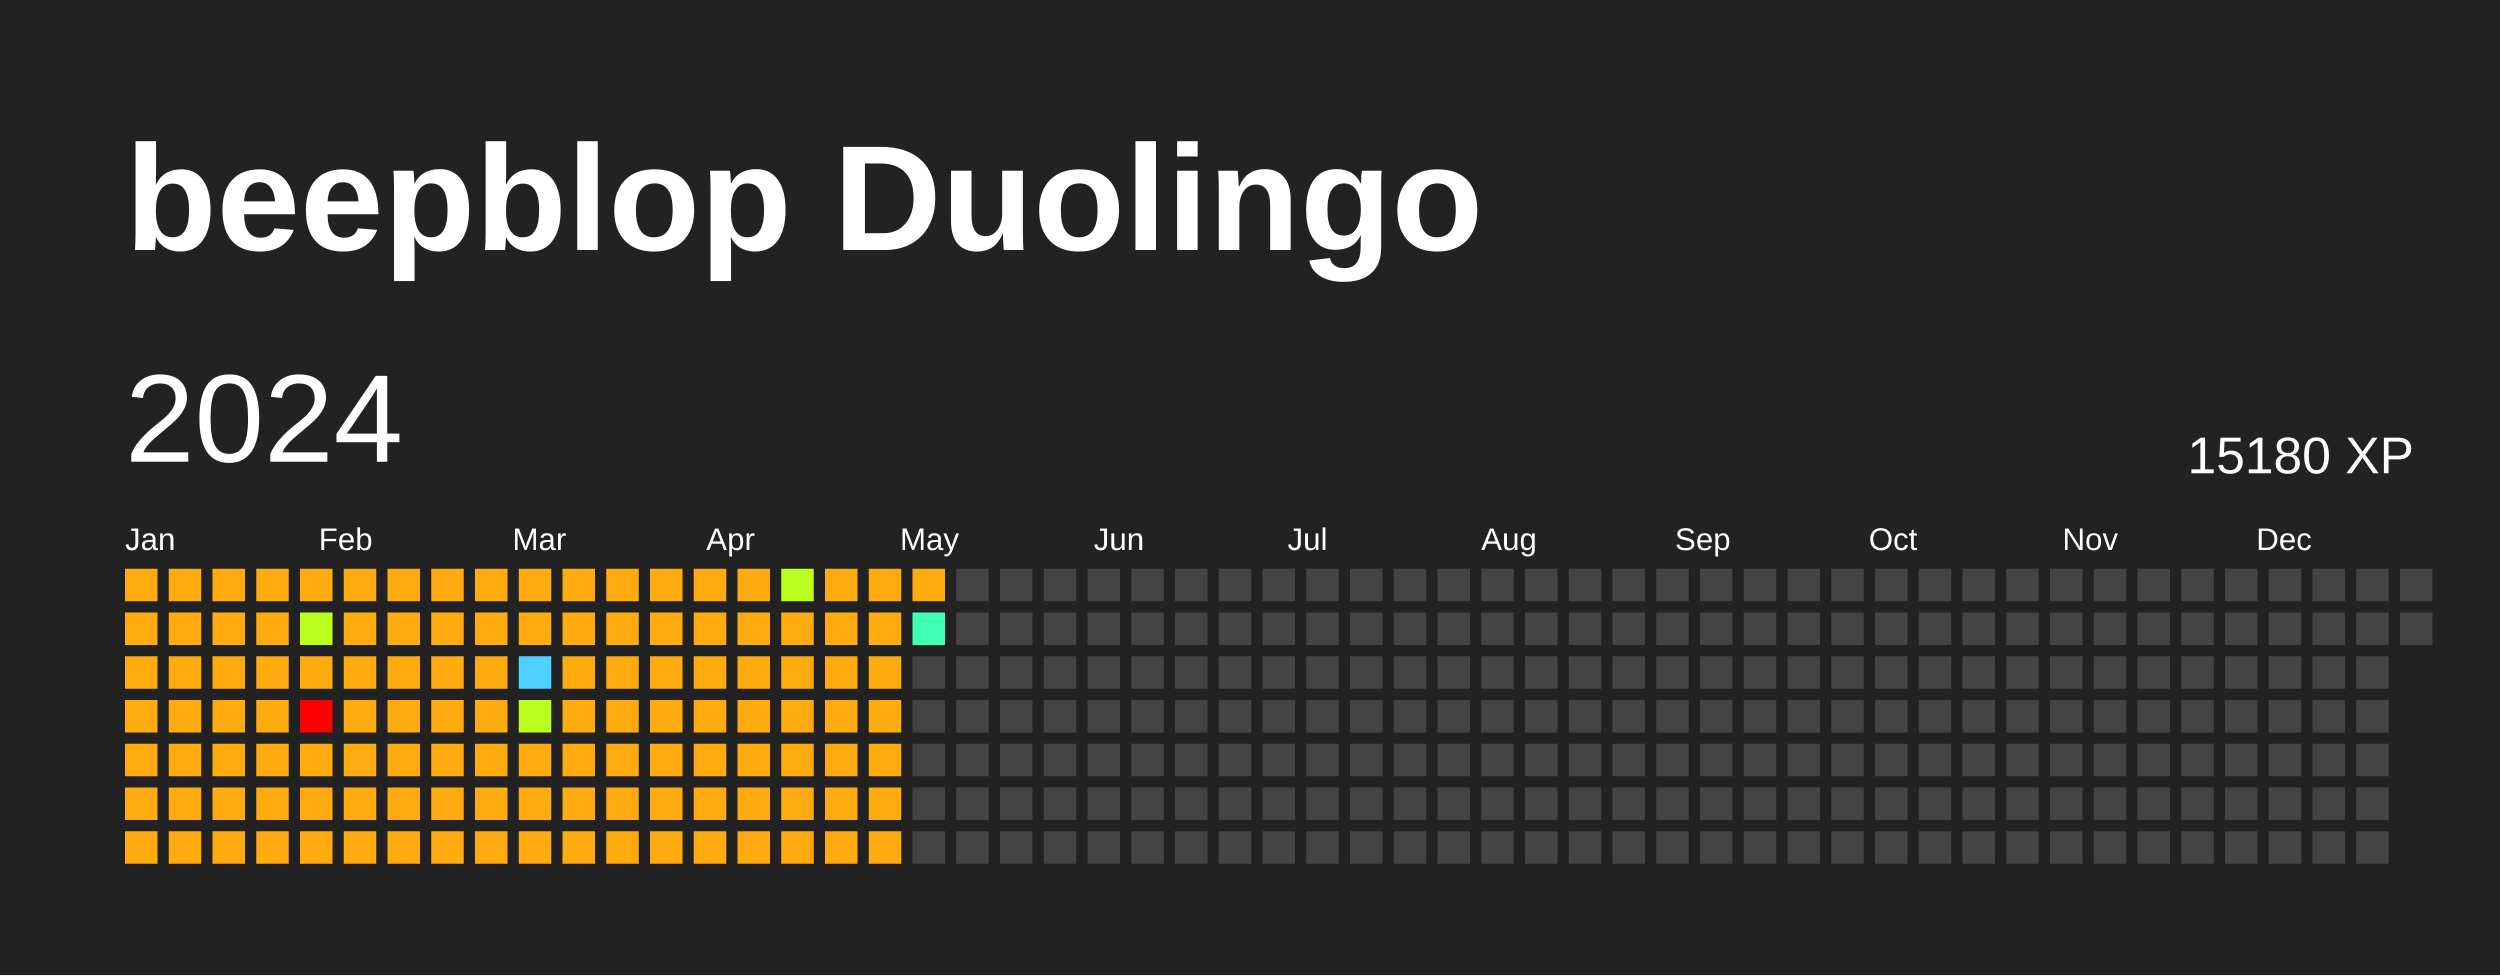
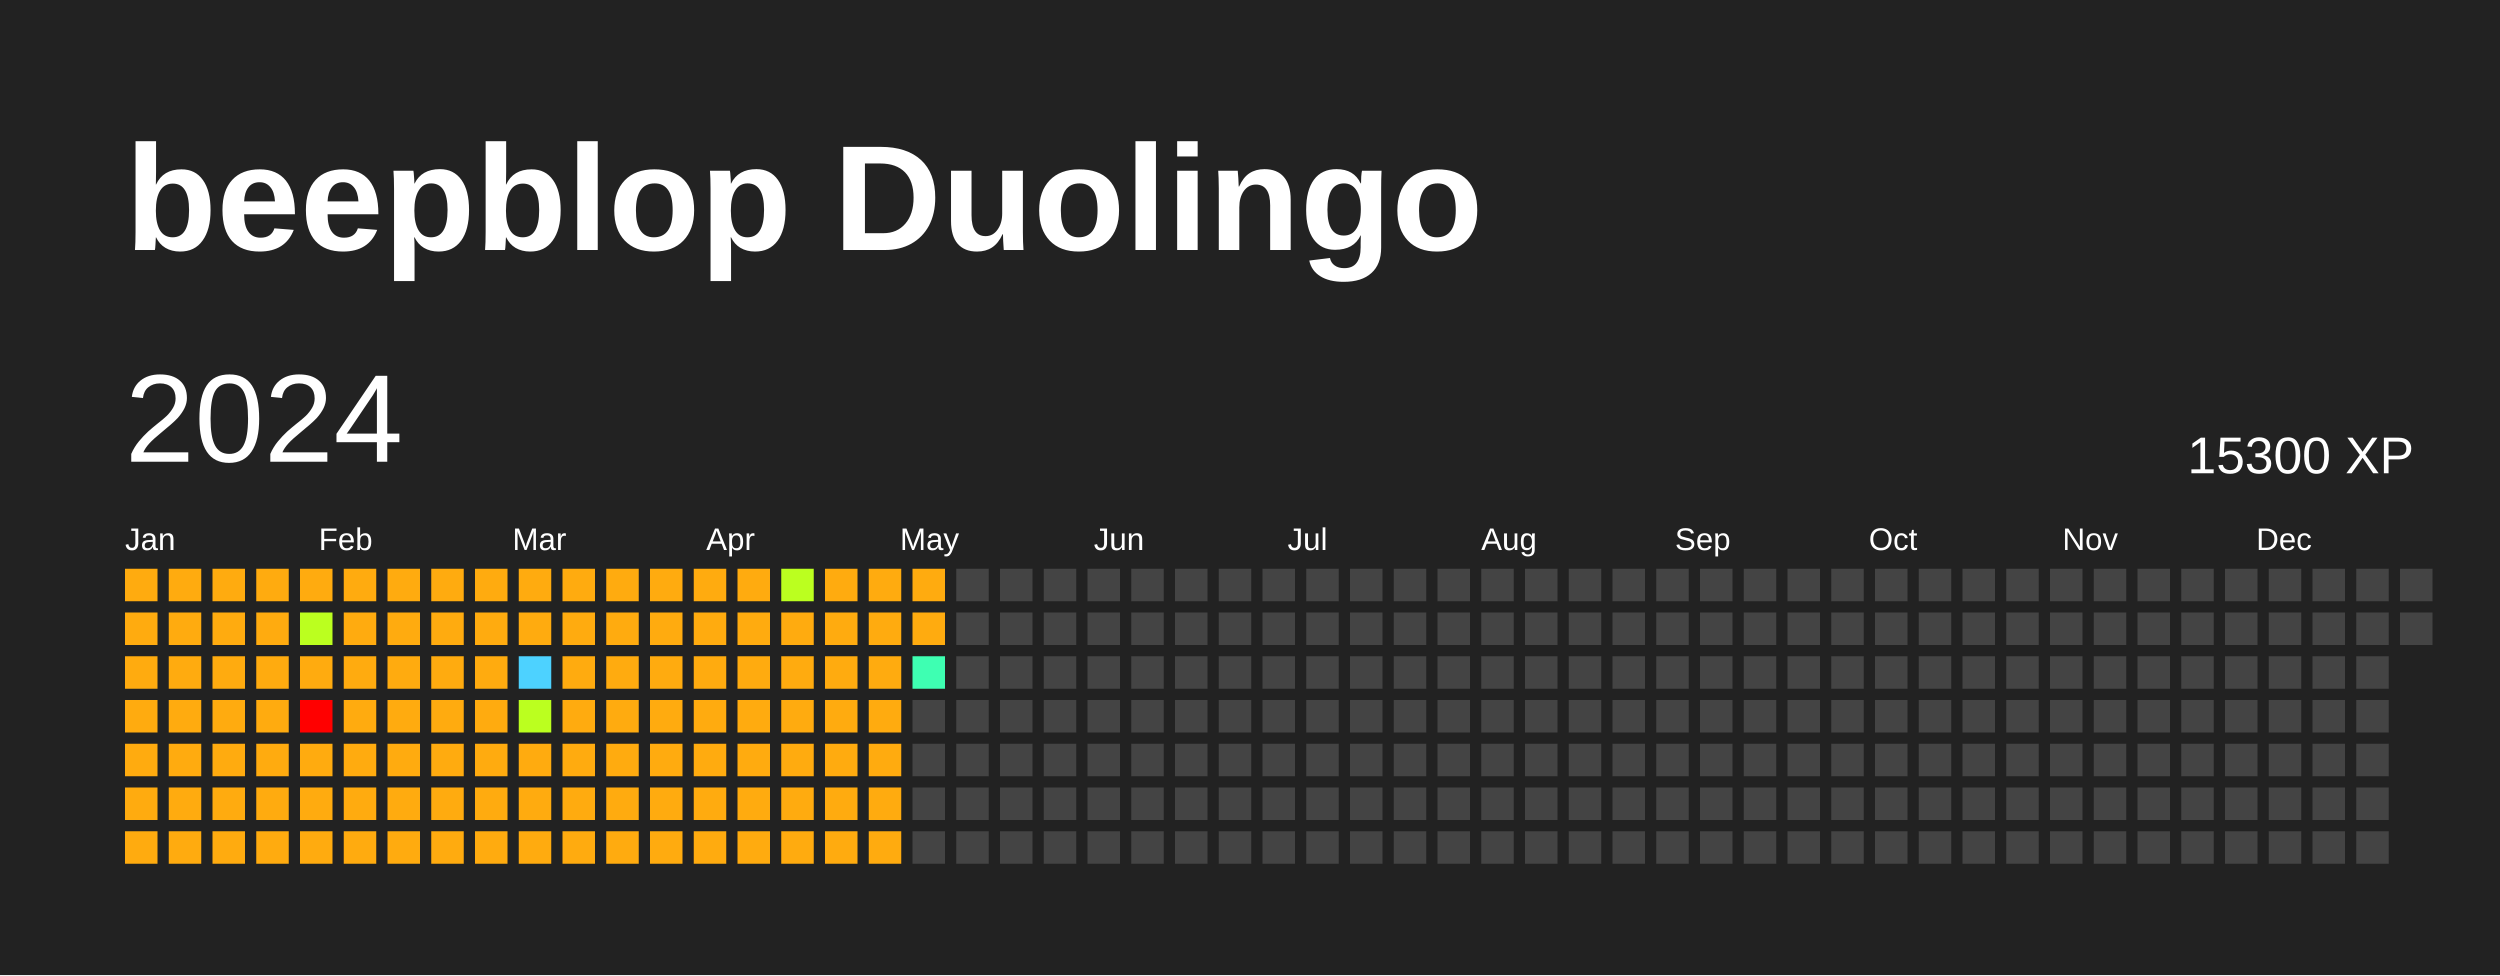
<svg xmlns="http://www.w3.org/2000/svg" baseProfile="full" height="78mm" version="1.1" viewBox="0,0,200,78" width="200mm">
  <defs />
  <rect fill="#222222" height="78" width="200" x="0" y="0" />
  <text fill="#FFFFFF" style="font-size:12px; font-family:Arial; font-weight:bold;" x="10" y="20">beepblop Duolingo</text>
  <text dominant-baseline="hanging" fill="#FFFFFF" style="font-size:10.0px; font-family:Arial;" x="10" y="30">2024</text>
-   <text dominant-baseline="hanging" fill="#FFFFFF" style="font-size:4.125px; font-family:Arial;" x="175" y="35">15180 XP</text>
+   <text dominant-baseline="hanging" fill="#FFFFFF" style="font-size:4.125px; font-family:Arial;" x="175" y="35">15300 XP</text>
  <text fill="#FFFFFF" style="font-size:2.5px; font-family:Arial" x="10.0" y="44">Jan</text>
  <text fill="#FFFFFF" style="font-size:2.5px; font-family:Arial" x="25.5" y="44">Feb</text>
  <text fill="#FFFFFF" style="font-size:2.5px; font-family:Arial" x="41.0" y="44">Mar</text>
  <text fill="#FFFFFF" style="font-size:2.5px; font-family:Arial" x="56.5" y="44">Apr</text>
  <text fill="#FFFFFF" style="font-size:2.5px; font-family:Arial" x="72.0" y="44">May</text>
  <text fill="#FFFFFF" style="font-size:2.5px; font-family:Arial" x="87.5" y="44">Jun</text>
  <text fill="#FFFFFF" style="font-size:2.5px; font-family:Arial" x="103.0" y="44">Jul</text>
  <text fill="#FFFFFF" style="font-size:2.5px; font-family:Arial" x="118.5" y="44">Aug</text>
  <text fill="#FFFFFF" style="font-size:2.5px; font-family:Arial" x="134.0" y="44">Sep</text>
  <text fill="#FFFFFF" style="font-size:2.5px; font-family:Arial" x="149.5" y="44">Oct</text>
  <text fill="#FFFFFF" style="font-size:2.5px; font-family:Arial" x="165.0" y="44">Nov</text>
  <text fill="#FFFFFF" style="font-size:2.5px; font-family:Arial" x="180.5" y="44">Dec</text>
  <rect fill="#ffab0f" height="2.6" width="2.6" x="10.0" y="45.5" />
  <rect fill="#ffab0f" height="2.6" width="2.6" x="10.0" y="49.0" />
  <rect fill="#ffab0f" height="2.6" width="2.6" x="10.0" y="52.5" />
  <rect fill="#ffab0f" height="2.6" width="2.6" x="10.0" y="56.0" />
  <rect fill="#ffab0f" height="2.6" width="2.6" x="10.0" y="59.5" />
  <rect fill="#ffab0f" height="2.6" width="2.6" x="10.0" y="63.0" />
  <rect fill="#ffab0f" height="2.6" width="2.6" x="10.0" y="66.5" />
  <rect fill="#ffab0f" height="2.6" width="2.6" x="13.5" y="45.5" />
  <rect fill="#ffab0f" height="2.6" width="2.6" x="13.5" y="49.0" />
  <rect fill="#ffab0f" height="2.6" width="2.6" x="13.5" y="52.5" />
  <rect fill="#ffab0f" height="2.6" width="2.6" x="13.5" y="56.0" />
  <rect fill="#ffab0f" height="2.6" width="2.6" x="13.5" y="59.5" />
  <rect fill="#ffab0f" height="2.6" width="2.6" x="13.5" y="63.0" />
  <rect fill="#ffab0f" height="2.6" width="2.6" x="13.5" y="66.5" />
  <rect fill="#ffab0f" height="2.6" width="2.6" x="17.0" y="45.5" />
  <rect fill="#ffab0f" height="2.6" width="2.6" x="17.0" y="49.0" />
  <rect fill="#ffab0f" height="2.6" width="2.6" x="17.0" y="52.5" />
  <rect fill="#ffab0f" height="2.6" width="2.6" x="17.0" y="56.0" />
  <rect fill="#ffab0f" height="2.6" width="2.6" x="17.0" y="59.5" />
  <rect fill="#ffab0f" height="2.6" width="2.6" x="17.0" y="63.0" />
  <rect fill="#ffab0f" height="2.6" width="2.6" x="17.0" y="66.5" />
  <rect fill="#ffab0f" height="2.6" width="2.6" x="20.5" y="45.5" />
  <rect fill="#ffab0f" height="2.6" width="2.6" x="20.5" y="49.0" />
  <rect fill="#ffab0f" height="2.6" width="2.6" x="20.5" y="52.5" />
  <rect fill="#ffab0f" height="2.6" width="2.6" x="20.5" y="56.0" />
  <rect fill="#ffab0f" height="2.6" width="2.6" x="20.5" y="59.5" />
  <rect fill="#ffab0f" height="2.6" width="2.6" x="20.5" y="63.0" />
  <rect fill="#ffab0f" height="2.6" width="2.6" x="20.5" y="66.5" />
  <rect fill="#ffab0f" height="2.6" width="2.6" x="24.0" y="45.5" />
  <rect fill="#bbff1f" height="2.6" width="2.6" x="24.0" y="49.0" />
  <rect fill="#ffab0f" height="2.6" width="2.6" x="24.0" y="52.5" />
  <rect fill="red" height="2.6" width="2.6" x="24.0" y="56.0" />
  <rect fill="#ffab0f" height="2.6" width="2.6" x="24.0" y="59.5" />
  <rect fill="#ffab0f" height="2.6" width="2.6" x="24.0" y="63.0" />
  <rect fill="#ffab0f" height="2.6" width="2.6" x="24.0" y="66.5" />
  <rect fill="#ffab0f" height="2.6" width="2.6" x="27.5" y="45.5" />
  <rect fill="#ffab0f" height="2.6" width="2.6" x="27.5" y="49.0" />
  <rect fill="#ffab0f" height="2.6" width="2.6" x="27.5" y="52.5" />
  <rect fill="#ffab0f" height="2.6" width="2.6" x="27.5" y="56.0" />
  <rect fill="#ffab0f" height="2.6" width="2.6" x="27.5" y="59.5" />
  <rect fill="#ffab0f" height="2.6" width="2.6" x="27.5" y="63.0" />
  <rect fill="#ffab0f" height="2.6" width="2.6" x="27.5" y="66.5" />
  <rect fill="#ffab0f" height="2.6" width="2.6" x="31.0" y="45.5" />
  <rect fill="#ffab0f" height="2.6" width="2.6" x="31.0" y="49.0" />
  <rect fill="#ffab0f" height="2.6" width="2.6" x="31.0" y="52.5" />
  <rect fill="#ffab0f" height="2.6" width="2.6" x="31.0" y="56.0" />
  <rect fill="#ffab0f" height="2.6" width="2.6" x="31.0" y="59.5" />
  <rect fill="#ffab0f" height="2.6" width="2.6" x="31.0" y="63.0" />
  <rect fill="#ffab0f" height="2.6" width="2.6" x="31.0" y="66.5" />
  <rect fill="#ffab0f" height="2.6" width="2.6" x="34.5" y="45.5" />
  <rect fill="#ffab0f" height="2.6" width="2.6" x="34.5" y="49.0" />
  <rect fill="#ffab0f" height="2.6" width="2.6" x="34.5" y="52.5" />
  <rect fill="#ffab0f" height="2.6" width="2.6" x="34.5" y="56.0" />
  <rect fill="#ffab0f" height="2.6" width="2.6" x="34.5" y="59.5" />
  <rect fill="#ffab0f" height="2.6" width="2.6" x="34.5" y="63.0" />
  <rect fill="#ffab0f" height="2.6" width="2.6" x="34.5" y="66.5" />
  <rect fill="#ffab0f" height="2.6" width="2.6" x="38.0" y="45.5" />
  <rect fill="#ffab0f" height="2.6" width="2.6" x="38.0" y="49.0" />
  <rect fill="#ffab0f" height="2.6" width="2.6" x="38.0" y="52.5" />
  <rect fill="#ffab0f" height="2.6" width="2.6" x="38.0" y="56.0" />
  <rect fill="#ffab0f" height="2.6" width="2.6" x="38.0" y="59.5" />
  <rect fill="#ffab0f" height="2.6" width="2.6" x="38.0" y="63.0" />
  <rect fill="#ffab0f" height="2.6" width="2.6" x="38.0" y="66.5" />
  <rect fill="#ffab0f" height="2.6" width="2.6" x="41.5" y="45.5" />
  <rect fill="#ffab0f" height="2.6" width="2.6" x="41.5" y="49.0" />
  <rect fill="#4dd2ff" height="2.6" width="2.6" x="41.5" y="52.5" />
  <rect fill="#bbff1f" height="2.6" width="2.6" x="41.5" y="56.0" />
  <rect fill="#ffab0f" height="2.6" width="2.6" x="41.5" y="59.5" />
  <rect fill="#ffab0f" height="2.6" width="2.6" x="41.5" y="63.0" />
  <rect fill="#ffab0f" height="2.6" width="2.6" x="41.5" y="66.5" />
  <rect fill="#ffab0f" height="2.6" width="2.6" x="45.0" y="45.5" />
  <rect fill="#ffab0f" height="2.6" width="2.6" x="45.0" y="49.0" />
  <rect fill="#ffab0f" height="2.6" width="2.6" x="45.0" y="52.5" />
  <rect fill="#ffab0f" height="2.6" width="2.6" x="45.0" y="56.0" />
  <rect fill="#ffab0f" height="2.6" width="2.6" x="45.0" y="59.5" />
  <rect fill="#ffab0f" height="2.6" width="2.6" x="45.0" y="63.0" />
  <rect fill="#ffab0f" height="2.6" width="2.6" x="45.0" y="66.5" />
  <rect fill="#ffab0f" height="2.6" width="2.6" x="48.5" y="45.5" />
  <rect fill="#ffab0f" height="2.6" width="2.6" x="48.5" y="49.0" />
  <rect fill="#ffab0f" height="2.6" width="2.6" x="48.5" y="52.5" />
  <rect fill="#ffab0f" height="2.6" width="2.6" x="48.5" y="56.0" />
  <rect fill="#ffab0f" height="2.6" width="2.6" x="48.5" y="59.5" />
  <rect fill="#ffab0f" height="2.6" width="2.6" x="48.5" y="63.0" />
  <rect fill="#ffab0f" height="2.6" width="2.6" x="48.5" y="66.5" />
  <rect fill="#ffab0f" height="2.6" width="2.6" x="52.0" y="45.5" />
  <rect fill="#ffab0f" height="2.6" width="2.6" x="52.0" y="49.0" />
  <rect fill="#ffab0f" height="2.6" width="2.6" x="52.0" y="52.5" />
  <rect fill="#ffab0f" height="2.6" width="2.6" x="52.0" y="56.0" />
  <rect fill="#ffab0f" height="2.6" width="2.6" x="52.0" y="59.5" />
  <rect fill="#ffab0f" height="2.6" width="2.6" x="52.0" y="63.0" />
  <rect fill="#ffab0f" height="2.6" width="2.6" x="52.0" y="66.5" />
  <rect fill="#ffab0f" height="2.6" width="2.6" x="55.5" y="45.5" />
  <rect fill="#ffab0f" height="2.6" width="2.6" x="55.5" y="49.0" />
  <rect fill="#ffab0f" height="2.6" width="2.6" x="55.5" y="52.5" />
  <rect fill="#ffab0f" height="2.6" width="2.6" x="55.5" y="56.0" />
  <rect fill="#ffab0f" height="2.6" width="2.6" x="55.5" y="59.5" />
  <rect fill="#ffab0f" height="2.6" width="2.6" x="55.5" y="63.0" />
  <rect fill="#ffab0f" height="2.6" width="2.6" x="55.5" y="66.5" />
  <rect fill="#ffab0f" height="2.6" width="2.6" x="59.0" y="45.5" />
  <rect fill="#ffab0f" height="2.6" width="2.6" x="59.0" y="49.0" />
  <rect fill="#ffab0f" height="2.6" width="2.6" x="59.0" y="52.5" />
  <rect fill="#ffab0f" height="2.6" width="2.6" x="59.0" y="56.0" />
  <rect fill="#ffab0f" height="2.6" width="2.6" x="59.0" y="59.5" />
  <rect fill="#ffab0f" height="2.6" width="2.6" x="59.0" y="63.0" />
  <rect fill="#ffab0f" height="2.6" width="2.6" x="59.0" y="66.5" />
  <rect fill="#bbff1f" height="2.6" width="2.6" x="62.5" y="45.5" />
  <rect fill="#ffab0f" height="2.6" width="2.6" x="62.5" y="49.0" />
  <rect fill="#ffab0f" height="2.6" width="2.6" x="62.5" y="52.5" />
  <rect fill="#ffab0f" height="2.6" width="2.6" x="62.5" y="56.0" />
  <rect fill="#ffab0f" height="2.6" width="2.6" x="62.5" y="59.5" />
  <rect fill="#ffab0f" height="2.6" width="2.6" x="62.5" y="63.0" />
  <rect fill="#ffab0f" height="2.6" width="2.6" x="62.5" y="66.5" />
  <rect fill="#ffab0f" height="2.6" width="2.6" x="66.0" y="45.5" />
  <rect fill="#ffab0f" height="2.6" width="2.6" x="66.0" y="49.0" />
  <rect fill="#ffab0f" height="2.6" width="2.6" x="66.0" y="52.5" />
  <rect fill="#ffab0f" height="2.6" width="2.6" x="66.0" y="56.0" />
  <rect fill="#ffab0f" height="2.6" width="2.6" x="66.0" y="59.5" />
  <rect fill="#ffab0f" height="2.6" width="2.6" x="66.0" y="63.0" />
  <rect fill="#ffab0f" height="2.6" width="2.6" x="66.0" y="66.5" />
  <rect fill="#ffab0f" height="2.6" width="2.6" x="69.5" y="45.5" />
  <rect fill="#ffab0f" height="2.6" width="2.6" x="69.5" y="49.0" />
  <rect fill="#ffab0f" height="2.6" width="2.6" x="69.5" y="52.5" />
  <rect fill="#ffab0f" height="2.6" width="2.6" x="69.5" y="56.0" />
  <rect fill="#ffab0f" height="2.6" width="2.6" x="69.5" y="59.5" />
  <rect fill="#ffab0f" height="2.6" width="2.6" x="69.5" y="63.0" />
  <rect fill="#ffab0f" height="2.6" width="2.6" x="69.5" y="66.5" />
  <rect fill="#ffab0f" height="2.6" width="2.6" x="73.0" y="45.5" />
-   <rect fill="#3effb2" height="2.6" width="2.6" x="73.0" y="49.0" />
-   <rect fill="#444444" height="2.6" width="2.6" x="73.0" y="52.5" />
+   <rect fill="#ffab0f" height="2.6" width="2.6" x="73.0" y="49.0" />
+   <rect fill="#3effb2" height="2.6" width="2.6" x="73.0" y="52.5" />
  <rect fill="#444444" height="2.6" width="2.6" x="73.0" y="56.0" />
  <rect fill="#444444" height="2.6" width="2.6" x="73.0" y="59.5" />
  <rect fill="#444444" height="2.6" width="2.6" x="73.0" y="63.0" />
  <rect fill="#444444" height="2.6" width="2.6" x="73.0" y="66.5" />
  <rect fill="#444444" height="2.6" width="2.6" x="76.5" y="45.5" />
  <rect fill="#444444" height="2.6" width="2.6" x="76.5" y="49.0" />
  <rect fill="#444444" height="2.6" width="2.6" x="76.5" y="52.5" />
  <rect fill="#444444" height="2.6" width="2.6" x="76.5" y="56.0" />
  <rect fill="#444444" height="2.6" width="2.6" x="76.5" y="59.5" />
  <rect fill="#444444" height="2.6" width="2.6" x="76.5" y="63.0" />
  <rect fill="#444444" height="2.6" width="2.6" x="76.5" y="66.5" />
  <rect fill="#444444" height="2.6" width="2.6" x="80.0" y="45.5" />
  <rect fill="#444444" height="2.6" width="2.6" x="80.0" y="49.0" />
  <rect fill="#444444" height="2.6" width="2.6" x="80.0" y="52.5" />
  <rect fill="#444444" height="2.6" width="2.6" x="80.0" y="56.0" />
  <rect fill="#444444" height="2.6" width="2.6" x="80.0" y="59.5" />
  <rect fill="#444444" height="2.6" width="2.6" x="80.0" y="63.0" />
  <rect fill="#444444" height="2.6" width="2.6" x="80.0" y="66.5" />
  <rect fill="#444444" height="2.6" width="2.6" x="83.5" y="45.5" />
  <rect fill="#444444" height="2.6" width="2.6" x="83.5" y="49.0" />
  <rect fill="#444444" height="2.6" width="2.6" x="83.5" y="52.5" />
  <rect fill="#444444" height="2.6" width="2.6" x="83.5" y="56.0" />
  <rect fill="#444444" height="2.6" width="2.6" x="83.5" y="59.5" />
  <rect fill="#444444" height="2.6" width="2.6" x="83.5" y="63.0" />
  <rect fill="#444444" height="2.6" width="2.6" x="83.5" y="66.5" />
  <rect fill="#444444" height="2.6" width="2.6" x="87.0" y="45.5" />
  <rect fill="#444444" height="2.6" width="2.6" x="87.0" y="49.0" />
  <rect fill="#444444" height="2.6" width="2.6" x="87.0" y="52.5" />
  <rect fill="#444444" height="2.6" width="2.6" x="87.0" y="56.0" />
  <rect fill="#444444" height="2.6" width="2.6" x="87.0" y="59.5" />
  <rect fill="#444444" height="2.6" width="2.6" x="87.0" y="63.0" />
  <rect fill="#444444" height="2.6" width="2.6" x="87.0" y="66.5" />
  <rect fill="#444444" height="2.6" width="2.6" x="90.5" y="45.5" />
  <rect fill="#444444" height="2.6" width="2.6" x="90.5" y="49.0" />
  <rect fill="#444444" height="2.6" width="2.6" x="90.5" y="52.5" />
  <rect fill="#444444" height="2.6" width="2.6" x="90.5" y="56.0" />
  <rect fill="#444444" height="2.6" width="2.6" x="90.5" y="59.5" />
  <rect fill="#444444" height="2.6" width="2.6" x="90.5" y="63.0" />
  <rect fill="#444444" height="2.6" width="2.6" x="90.5" y="66.5" />
  <rect fill="#444444" height="2.6" width="2.6" x="94.0" y="45.5" />
  <rect fill="#444444" height="2.6" width="2.6" x="94.0" y="49.0" />
  <rect fill="#444444" height="2.6" width="2.6" x="94.0" y="52.5" />
  <rect fill="#444444" height="2.6" width="2.6" x="94.0" y="56.0" />
  <rect fill="#444444" height="2.6" width="2.6" x="94.0" y="59.5" />
  <rect fill="#444444" height="2.6" width="2.6" x="94.0" y="63.0" />
  <rect fill="#444444" height="2.6" width="2.6" x="94.0" y="66.5" />
  <rect fill="#444444" height="2.6" width="2.6" x="97.5" y="45.5" />
  <rect fill="#444444" height="2.6" width="2.6" x="97.5" y="49.0" />
  <rect fill="#444444" height="2.6" width="2.6" x="97.5" y="52.5" />
  <rect fill="#444444" height="2.6" width="2.6" x="97.5" y="56.0" />
  <rect fill="#444444" height="2.6" width="2.6" x="97.5" y="59.5" />
  <rect fill="#444444" height="2.6" width="2.6" x="97.5" y="63.0" />
  <rect fill="#444444" height="2.6" width="2.6" x="97.5" y="66.5" />
  <rect fill="#444444" height="2.6" width="2.6" x="101.0" y="45.5" />
  <rect fill="#444444" height="2.6" width="2.6" x="101.0" y="49.0" />
  <rect fill="#444444" height="2.6" width="2.6" x="101.0" y="52.5" />
  <rect fill="#444444" height="2.6" width="2.6" x="101.0" y="56.0" />
  <rect fill="#444444" height="2.6" width="2.6" x="101.0" y="59.5" />
  <rect fill="#444444" height="2.6" width="2.6" x="101.0" y="63.0" />
  <rect fill="#444444" height="2.6" width="2.6" x="101.0" y="66.5" />
  <rect fill="#444444" height="2.6" width="2.6" x="104.5" y="45.5" />
  <rect fill="#444444" height="2.6" width="2.6" x="104.5" y="49.0" />
  <rect fill="#444444" height="2.6" width="2.6" x="104.5" y="52.5" />
  <rect fill="#444444" height="2.6" width="2.6" x="104.5" y="56.0" />
  <rect fill="#444444" height="2.6" width="2.6" x="104.5" y="59.5" />
  <rect fill="#444444" height="2.6" width="2.6" x="104.5" y="63.0" />
  <rect fill="#444444" height="2.6" width="2.6" x="104.5" y="66.5" />
  <rect fill="#444444" height="2.6" width="2.6" x="108.0" y="45.5" />
  <rect fill="#444444" height="2.6" width="2.6" x="108.0" y="49.0" />
  <rect fill="#444444" height="2.6" width="2.6" x="108.0" y="52.5" />
  <rect fill="#444444" height="2.6" width="2.6" x="108.0" y="56.0" />
  <rect fill="#444444" height="2.6" width="2.6" x="108.0" y="59.5" />
  <rect fill="#444444" height="2.6" width="2.6" x="108.0" y="63.0" />
  <rect fill="#444444" height="2.6" width="2.6" x="108.0" y="66.5" />
  <rect fill="#444444" height="2.6" width="2.6" x="111.5" y="45.5" />
  <rect fill="#444444" height="2.6" width="2.6" x="111.5" y="49.0" />
  <rect fill="#444444" height="2.6" width="2.6" x="111.5" y="52.5" />
  <rect fill="#444444" height="2.6" width="2.6" x="111.5" y="56.0" />
  <rect fill="#444444" height="2.6" width="2.6" x="111.5" y="59.5" />
  <rect fill="#444444" height="2.6" width="2.6" x="111.5" y="63.0" />
  <rect fill="#444444" height="2.6" width="2.6" x="111.5" y="66.5" />
  <rect fill="#444444" height="2.6" width="2.6" x="115.0" y="45.5" />
  <rect fill="#444444" height="2.6" width="2.6" x="115.0" y="49.0" />
  <rect fill="#444444" height="2.6" width="2.6" x="115.0" y="52.5" />
  <rect fill="#444444" height="2.6" width="2.6" x="115.0" y="56.0" />
  <rect fill="#444444" height="2.6" width="2.6" x="115.0" y="59.5" />
  <rect fill="#444444" height="2.6" width="2.6" x="115.0" y="63.0" />
  <rect fill="#444444" height="2.6" width="2.6" x="115.0" y="66.5" />
  <rect fill="#444444" height="2.6" width="2.6" x="118.5" y="45.5" />
  <rect fill="#444444" height="2.6" width="2.6" x="118.5" y="49.0" />
  <rect fill="#444444" height="2.6" width="2.6" x="118.5" y="52.5" />
  <rect fill="#444444" height="2.6" width="2.6" x="118.5" y="56.0" />
  <rect fill="#444444" height="2.6" width="2.6" x="118.5" y="59.5" />
  <rect fill="#444444" height="2.6" width="2.6" x="118.5" y="63.0" />
  <rect fill="#444444" height="2.6" width="2.6" x="118.5" y="66.5" />
  <rect fill="#444444" height="2.6" width="2.6" x="122.0" y="45.5" />
  <rect fill="#444444" height="2.6" width="2.6" x="122.0" y="49.0" />
  <rect fill="#444444" height="2.6" width="2.6" x="122.0" y="52.5" />
  <rect fill="#444444" height="2.6" width="2.6" x="122.0" y="56.0" />
  <rect fill="#444444" height="2.6" width="2.6" x="122.0" y="59.5" />
  <rect fill="#444444" height="2.6" width="2.6" x="122.0" y="63.0" />
  <rect fill="#444444" height="2.6" width="2.6" x="122.0" y="66.5" />
  <rect fill="#444444" height="2.6" width="2.6" x="125.5" y="45.5" />
  <rect fill="#444444" height="2.6" width="2.6" x="125.5" y="49.0" />
  <rect fill="#444444" height="2.6" width="2.6" x="125.5" y="52.5" />
  <rect fill="#444444" height="2.6" width="2.6" x="125.5" y="56.0" />
  <rect fill="#444444" height="2.6" width="2.6" x="125.5" y="59.5" />
  <rect fill="#444444" height="2.6" width="2.6" x="125.5" y="63.0" />
  <rect fill="#444444" height="2.6" width="2.6" x="125.5" y="66.5" />
  <rect fill="#444444" height="2.6" width="2.6" x="129.0" y="45.5" />
  <rect fill="#444444" height="2.6" width="2.6" x="129.0" y="49.0" />
  <rect fill="#444444" height="2.6" width="2.6" x="129.0" y="52.5" />
  <rect fill="#444444" height="2.6" width="2.6" x="129.0" y="56.0" />
  <rect fill="#444444" height="2.6" width="2.6" x="129.0" y="59.5" />
  <rect fill="#444444" height="2.6" width="2.6" x="129.0" y="63.0" />
  <rect fill="#444444" height="2.6" width="2.6" x="129.0" y="66.5" />
  <rect fill="#444444" height="2.6" width="2.6" x="132.5" y="45.5" />
  <rect fill="#444444" height="2.6" width="2.6" x="132.5" y="49.0" />
  <rect fill="#444444" height="2.6" width="2.6" x="132.5" y="52.5" />
  <rect fill="#444444" height="2.6" width="2.6" x="132.5" y="56.0" />
  <rect fill="#444444" height="2.6" width="2.6" x="132.5" y="59.5" />
  <rect fill="#444444" height="2.6" width="2.6" x="132.5" y="63.0" />
  <rect fill="#444444" height="2.6" width="2.6" x="132.5" y="66.5" />
  <rect fill="#444444" height="2.6" width="2.6" x="136.0" y="45.5" />
  <rect fill="#444444" height="2.6" width="2.6" x="136.0" y="49.0" />
  <rect fill="#444444" height="2.6" width="2.6" x="136.0" y="52.5" />
  <rect fill="#444444" height="2.6" width="2.6" x="136.0" y="56.0" />
  <rect fill="#444444" height="2.6" width="2.6" x="136.0" y="59.5" />
  <rect fill="#444444" height="2.6" width="2.6" x="136.0" y="63.0" />
  <rect fill="#444444" height="2.6" width="2.6" x="136.0" y="66.5" />
  <rect fill="#444444" height="2.6" width="2.6" x="139.5" y="45.5" />
  <rect fill="#444444" height="2.6" width="2.6" x="139.5" y="49.0" />
  <rect fill="#444444" height="2.6" width="2.6" x="139.5" y="52.5" />
  <rect fill="#444444" height="2.6" width="2.6" x="139.5" y="56.0" />
  <rect fill="#444444" height="2.6" width="2.6" x="139.5" y="59.5" />
  <rect fill="#444444" height="2.6" width="2.6" x="139.5" y="63.0" />
  <rect fill="#444444" height="2.6" width="2.6" x="139.5" y="66.5" />
  <rect fill="#444444" height="2.6" width="2.6" x="143.0" y="45.5" />
  <rect fill="#444444" height="2.6" width="2.6" x="143.0" y="49.0" />
  <rect fill="#444444" height="2.6" width="2.6" x="143.0" y="52.5" />
  <rect fill="#444444" height="2.6" width="2.6" x="143.0" y="56.0" />
  <rect fill="#444444" height="2.6" width="2.6" x="143.0" y="59.5" />
  <rect fill="#444444" height="2.6" width="2.6" x="143.0" y="63.0" />
  <rect fill="#444444" height="2.6" width="2.6" x="143.0" y="66.5" />
  <rect fill="#444444" height="2.6" width="2.6" x="146.5" y="45.5" />
  <rect fill="#444444" height="2.6" width="2.6" x="146.5" y="49.0" />
  <rect fill="#444444" height="2.6" width="2.6" x="146.5" y="52.5" />
  <rect fill="#444444" height="2.6" width="2.6" x="146.5" y="56.0" />
  <rect fill="#444444" height="2.6" width="2.6" x="146.5" y="59.5" />
  <rect fill="#444444" height="2.6" width="2.6" x="146.5" y="63.0" />
  <rect fill="#444444" height="2.6" width="2.6" x="146.5" y="66.5" />
  <rect fill="#444444" height="2.6" width="2.6" x="150.0" y="45.5" />
  <rect fill="#444444" height="2.6" width="2.6" x="150.0" y="49.0" />
  <rect fill="#444444" height="2.6" width="2.6" x="150.0" y="52.5" />
  <rect fill="#444444" height="2.6" width="2.6" x="150.0" y="56.0" />
  <rect fill="#444444" height="2.6" width="2.6" x="150.0" y="59.5" />
  <rect fill="#444444" height="2.6" width="2.6" x="150.0" y="63.0" />
  <rect fill="#444444" height="2.6" width="2.6" x="150.0" y="66.5" />
  <rect fill="#444444" height="2.6" width="2.6" x="153.5" y="45.5" />
  <rect fill="#444444" height="2.6" width="2.6" x="153.5" y="49.0" />
  <rect fill="#444444" height="2.6" width="2.6" x="153.5" y="52.5" />
  <rect fill="#444444" height="2.6" width="2.6" x="153.5" y="56.0" />
  <rect fill="#444444" height="2.6" width="2.6" x="153.5" y="59.5" />
  <rect fill="#444444" height="2.6" width="2.6" x="153.5" y="63.0" />
  <rect fill="#444444" height="2.6" width="2.6" x="153.5" y="66.5" />
  <rect fill="#444444" height="2.6" width="2.6" x="157.0" y="45.5" />
  <rect fill="#444444" height="2.6" width="2.6" x="157.0" y="49.0" />
  <rect fill="#444444" height="2.6" width="2.6" x="157.0" y="52.5" />
  <rect fill="#444444" height="2.6" width="2.6" x="157.0" y="56.0" />
  <rect fill="#444444" height="2.6" width="2.6" x="157.0" y="59.5" />
  <rect fill="#444444" height="2.6" width="2.6" x="157.0" y="63.0" />
  <rect fill="#444444" height="2.6" width="2.6" x="157.0" y="66.5" />
  <rect fill="#444444" height="2.6" width="2.6" x="160.5" y="45.5" />
  <rect fill="#444444" height="2.6" width="2.6" x="160.5" y="49.0" />
  <rect fill="#444444" height="2.6" width="2.6" x="160.5" y="52.5" />
  <rect fill="#444444" height="2.6" width="2.6" x="160.5" y="56.0" />
  <rect fill="#444444" height="2.6" width="2.6" x="160.5" y="59.5" />
  <rect fill="#444444" height="2.6" width="2.6" x="160.5" y="63.0" />
  <rect fill="#444444" height="2.6" width="2.6" x="160.5" y="66.5" />
  <rect fill="#444444" height="2.6" width="2.6" x="164.0" y="45.5" />
  <rect fill="#444444" height="2.6" width="2.6" x="164.0" y="49.0" />
  <rect fill="#444444" height="2.6" width="2.6" x="164.0" y="52.5" />
  <rect fill="#444444" height="2.6" width="2.6" x="164.0" y="56.0" />
  <rect fill="#444444" height="2.6" width="2.6" x="164.0" y="59.5" />
  <rect fill="#444444" height="2.6" width="2.6" x="164.0" y="63.0" />
  <rect fill="#444444" height="2.6" width="2.6" x="164.0" y="66.5" />
  <rect fill="#444444" height="2.6" width="2.6" x="167.5" y="45.5" />
  <rect fill="#444444" height="2.6" width="2.6" x="167.5" y="49.0" />
  <rect fill="#444444" height="2.6" width="2.6" x="167.5" y="52.5" />
  <rect fill="#444444" height="2.6" width="2.6" x="167.5" y="56.0" />
  <rect fill="#444444" height="2.6" width="2.6" x="167.5" y="59.5" />
  <rect fill="#444444" height="2.6" width="2.6" x="167.5" y="63.0" />
  <rect fill="#444444" height="2.6" width="2.6" x="167.5" y="66.5" />
  <rect fill="#444444" height="2.6" width="2.6" x="171.0" y="45.5" />
  <rect fill="#444444" height="2.6" width="2.6" x="171.0" y="49.0" />
  <rect fill="#444444" height="2.6" width="2.6" x="171.0" y="52.5" />
  <rect fill="#444444" height="2.6" width="2.6" x="171.0" y="56.0" />
  <rect fill="#444444" height="2.6" width="2.6" x="171.0" y="59.5" />
  <rect fill="#444444" height="2.6" width="2.6" x="171.0" y="63.0" />
  <rect fill="#444444" height="2.6" width="2.6" x="171.0" y="66.5" />
  <rect fill="#444444" height="2.6" width="2.6" x="174.5" y="45.5" />
  <rect fill="#444444" height="2.6" width="2.6" x="174.5" y="49.0" />
  <rect fill="#444444" height="2.6" width="2.6" x="174.5" y="52.5" />
  <rect fill="#444444" height="2.6" width="2.6" x="174.5" y="56.0" />
  <rect fill="#444444" height="2.6" width="2.6" x="174.5" y="59.5" />
  <rect fill="#444444" height="2.6" width="2.6" x="174.5" y="63.0" />
  <rect fill="#444444" height="2.6" width="2.6" x="174.5" y="66.5" />
  <rect fill="#444444" height="2.6" width="2.6" x="178.0" y="45.5" />
  <rect fill="#444444" height="2.6" width="2.6" x="178.0" y="49.0" />
  <rect fill="#444444" height="2.6" width="2.6" x="178.0" y="52.5" />
  <rect fill="#444444" height="2.6" width="2.6" x="178.0" y="56.0" />
  <rect fill="#444444" height="2.6" width="2.6" x="178.0" y="59.5" />
  <rect fill="#444444" height="2.6" width="2.6" x="178.0" y="63.0" />
  <rect fill="#444444" height="2.6" width="2.6" x="178.0" y="66.5" />
  <rect fill="#444444" height="2.6" width="2.6" x="181.5" y="45.5" />
  <rect fill="#444444" height="2.6" width="2.6" x="181.5" y="49.0" />
  <rect fill="#444444" height="2.6" width="2.6" x="181.5" y="52.5" />
  <rect fill="#444444" height="2.6" width="2.6" x="181.5" y="56.0" />
  <rect fill="#444444" height="2.6" width="2.6" x="181.5" y="59.5" />
  <rect fill="#444444" height="2.6" width="2.6" x="181.5" y="63.0" />
  <rect fill="#444444" height="2.6" width="2.6" x="181.5" y="66.5" />
  <rect fill="#444444" height="2.6" width="2.6" x="185.0" y="45.5" />
  <rect fill="#444444" height="2.6" width="2.6" x="185.0" y="49.0" />
  <rect fill="#444444" height="2.6" width="2.6" x="185.0" y="52.5" />
  <rect fill="#444444" height="2.6" width="2.6" x="185.0" y="56.0" />
  <rect fill="#444444" height="2.6" width="2.6" x="185.0" y="59.5" />
  <rect fill="#444444" height="2.6" width="2.6" x="185.0" y="63.0" />
  <rect fill="#444444" height="2.6" width="2.6" x="185.0" y="66.5" />
  <rect fill="#444444" height="2.6" width="2.6" x="188.5" y="45.5" />
  <rect fill="#444444" height="2.6" width="2.6" x="188.5" y="49.0" />
  <rect fill="#444444" height="2.6" width="2.6" x="188.5" y="52.5" />
  <rect fill="#444444" height="2.6" width="2.6" x="188.5" y="56.0" />
  <rect fill="#444444" height="2.6" width="2.6" x="188.5" y="59.5" />
  <rect fill="#444444" height="2.6" width="2.6" x="188.5" y="63.0" />
  <rect fill="#444444" height="2.6" width="2.6" x="188.5" y="66.5" />
  <rect fill="#444444" height="2.6" width="2.6" x="192.0" y="45.5" />
  <rect fill="#444444" height="2.6" width="2.6" x="192.0" y="49.0" />
</svg>
